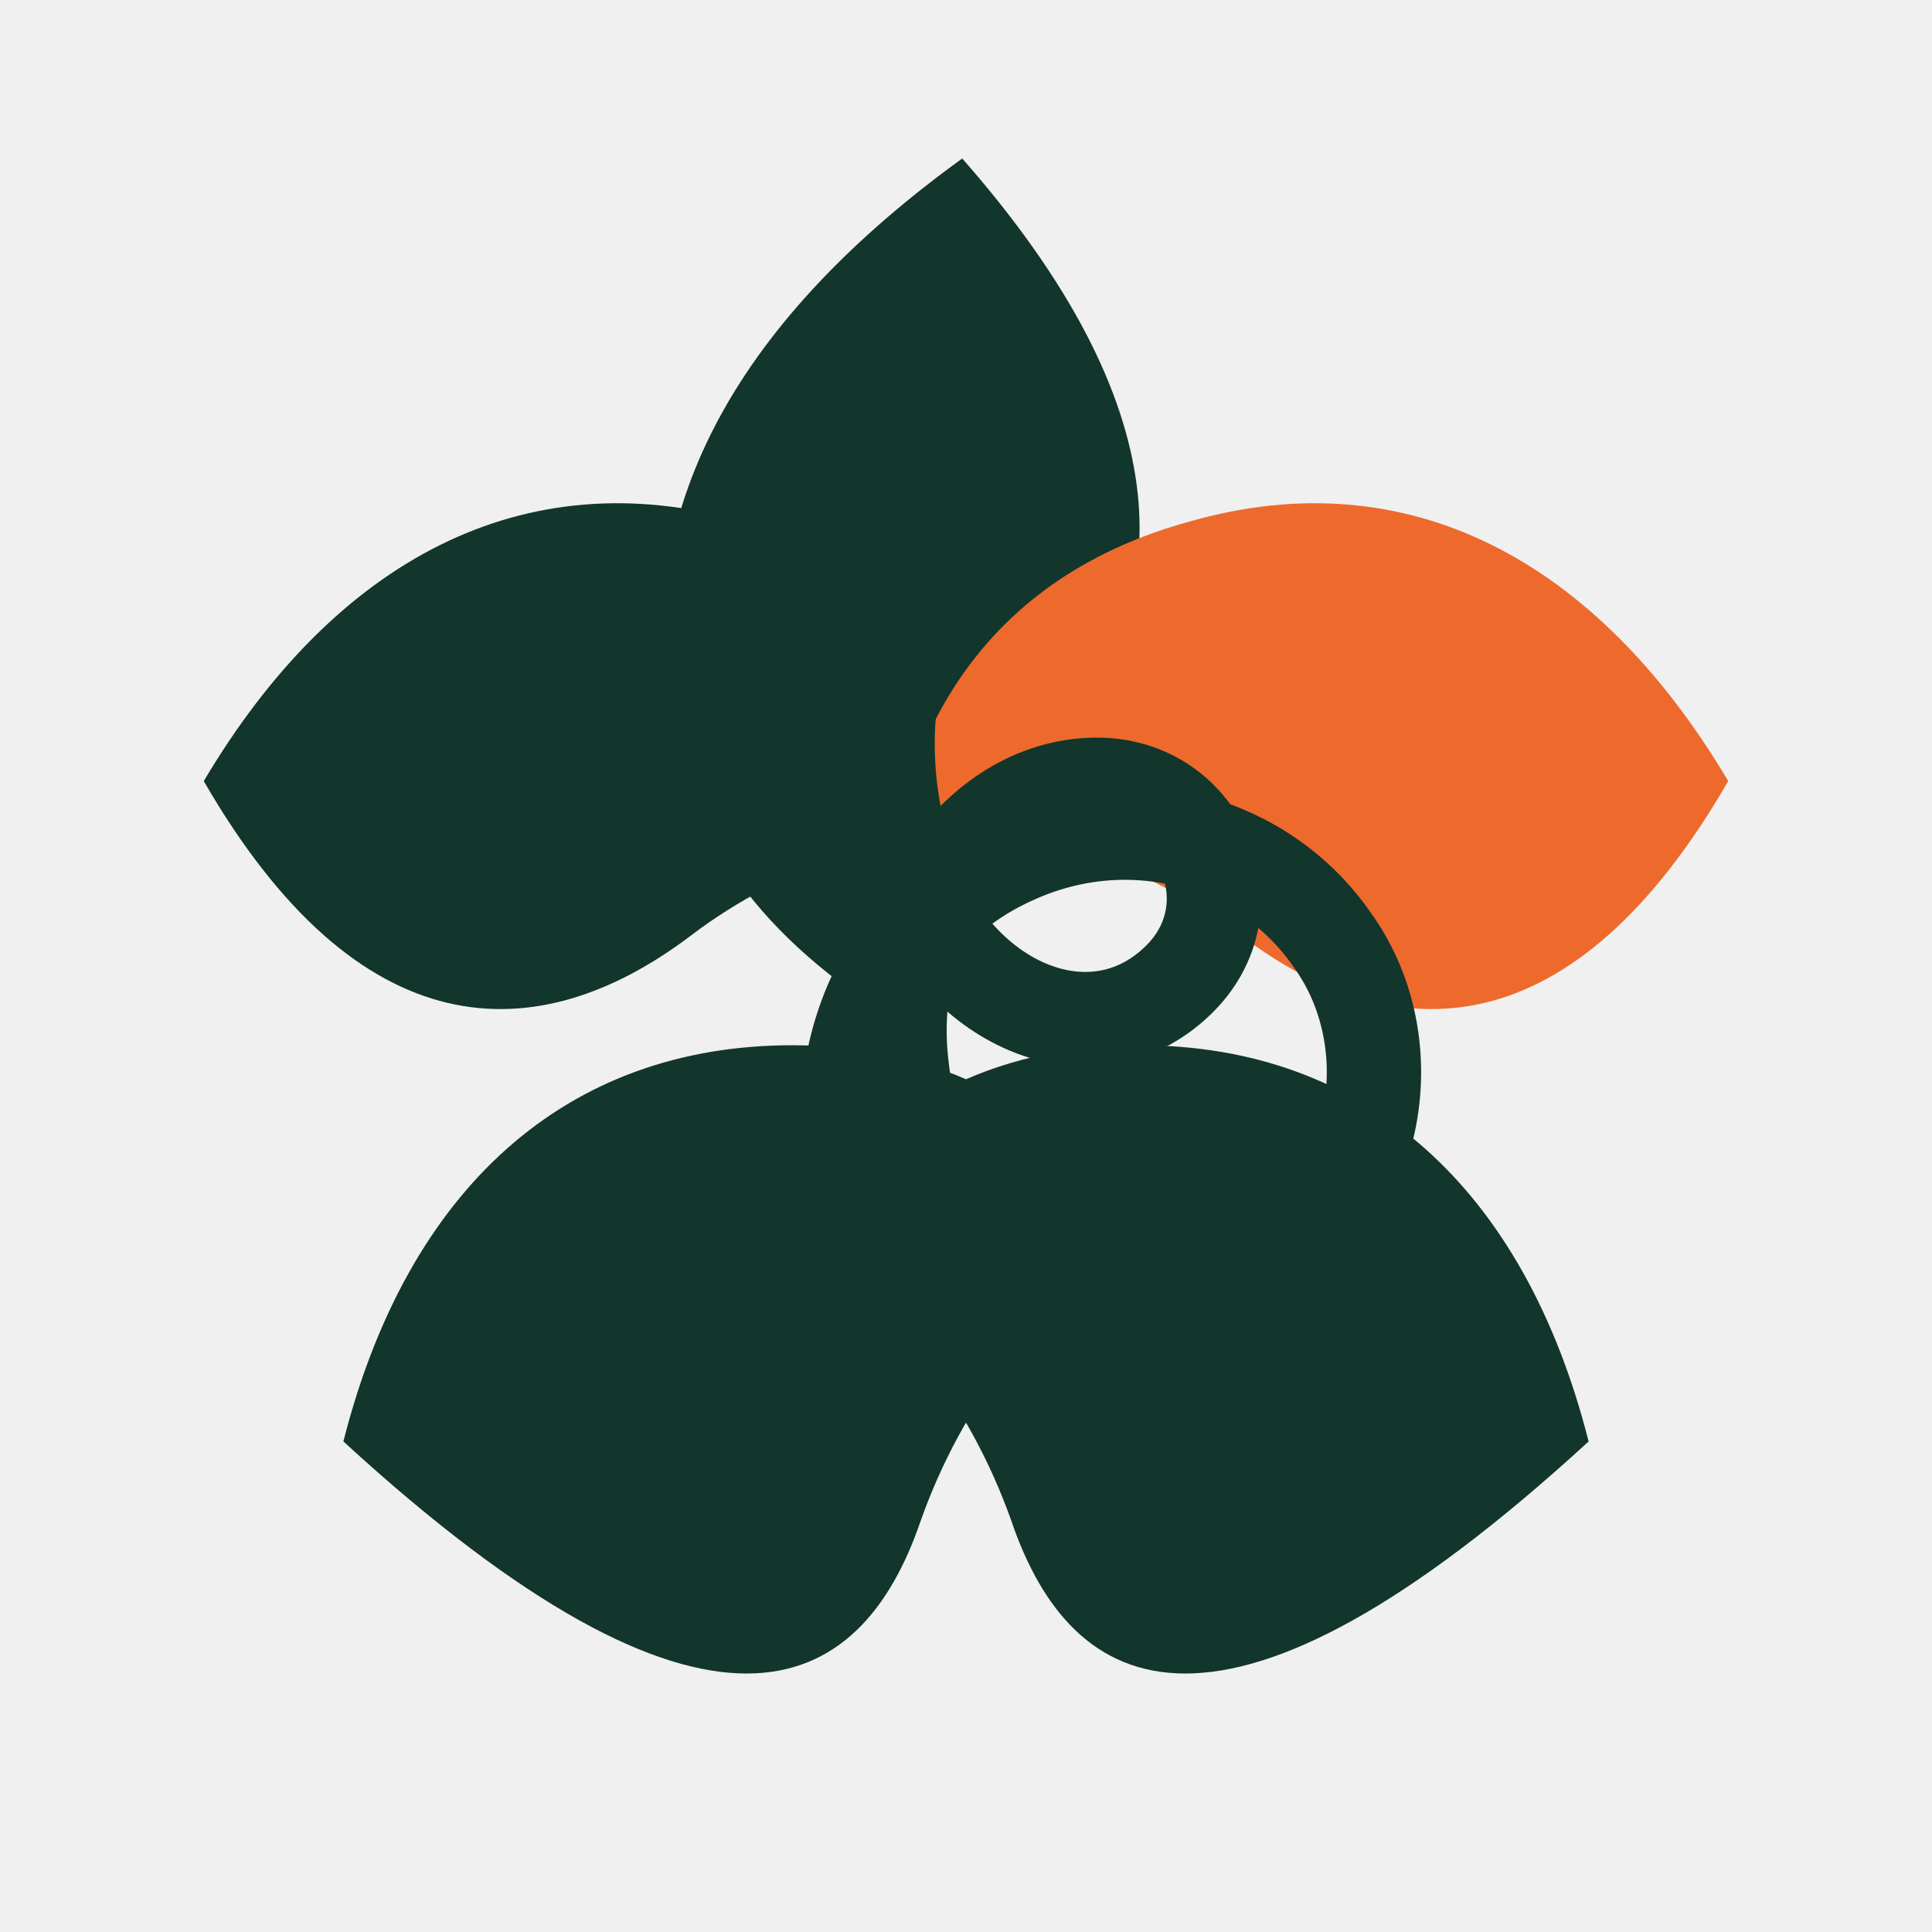
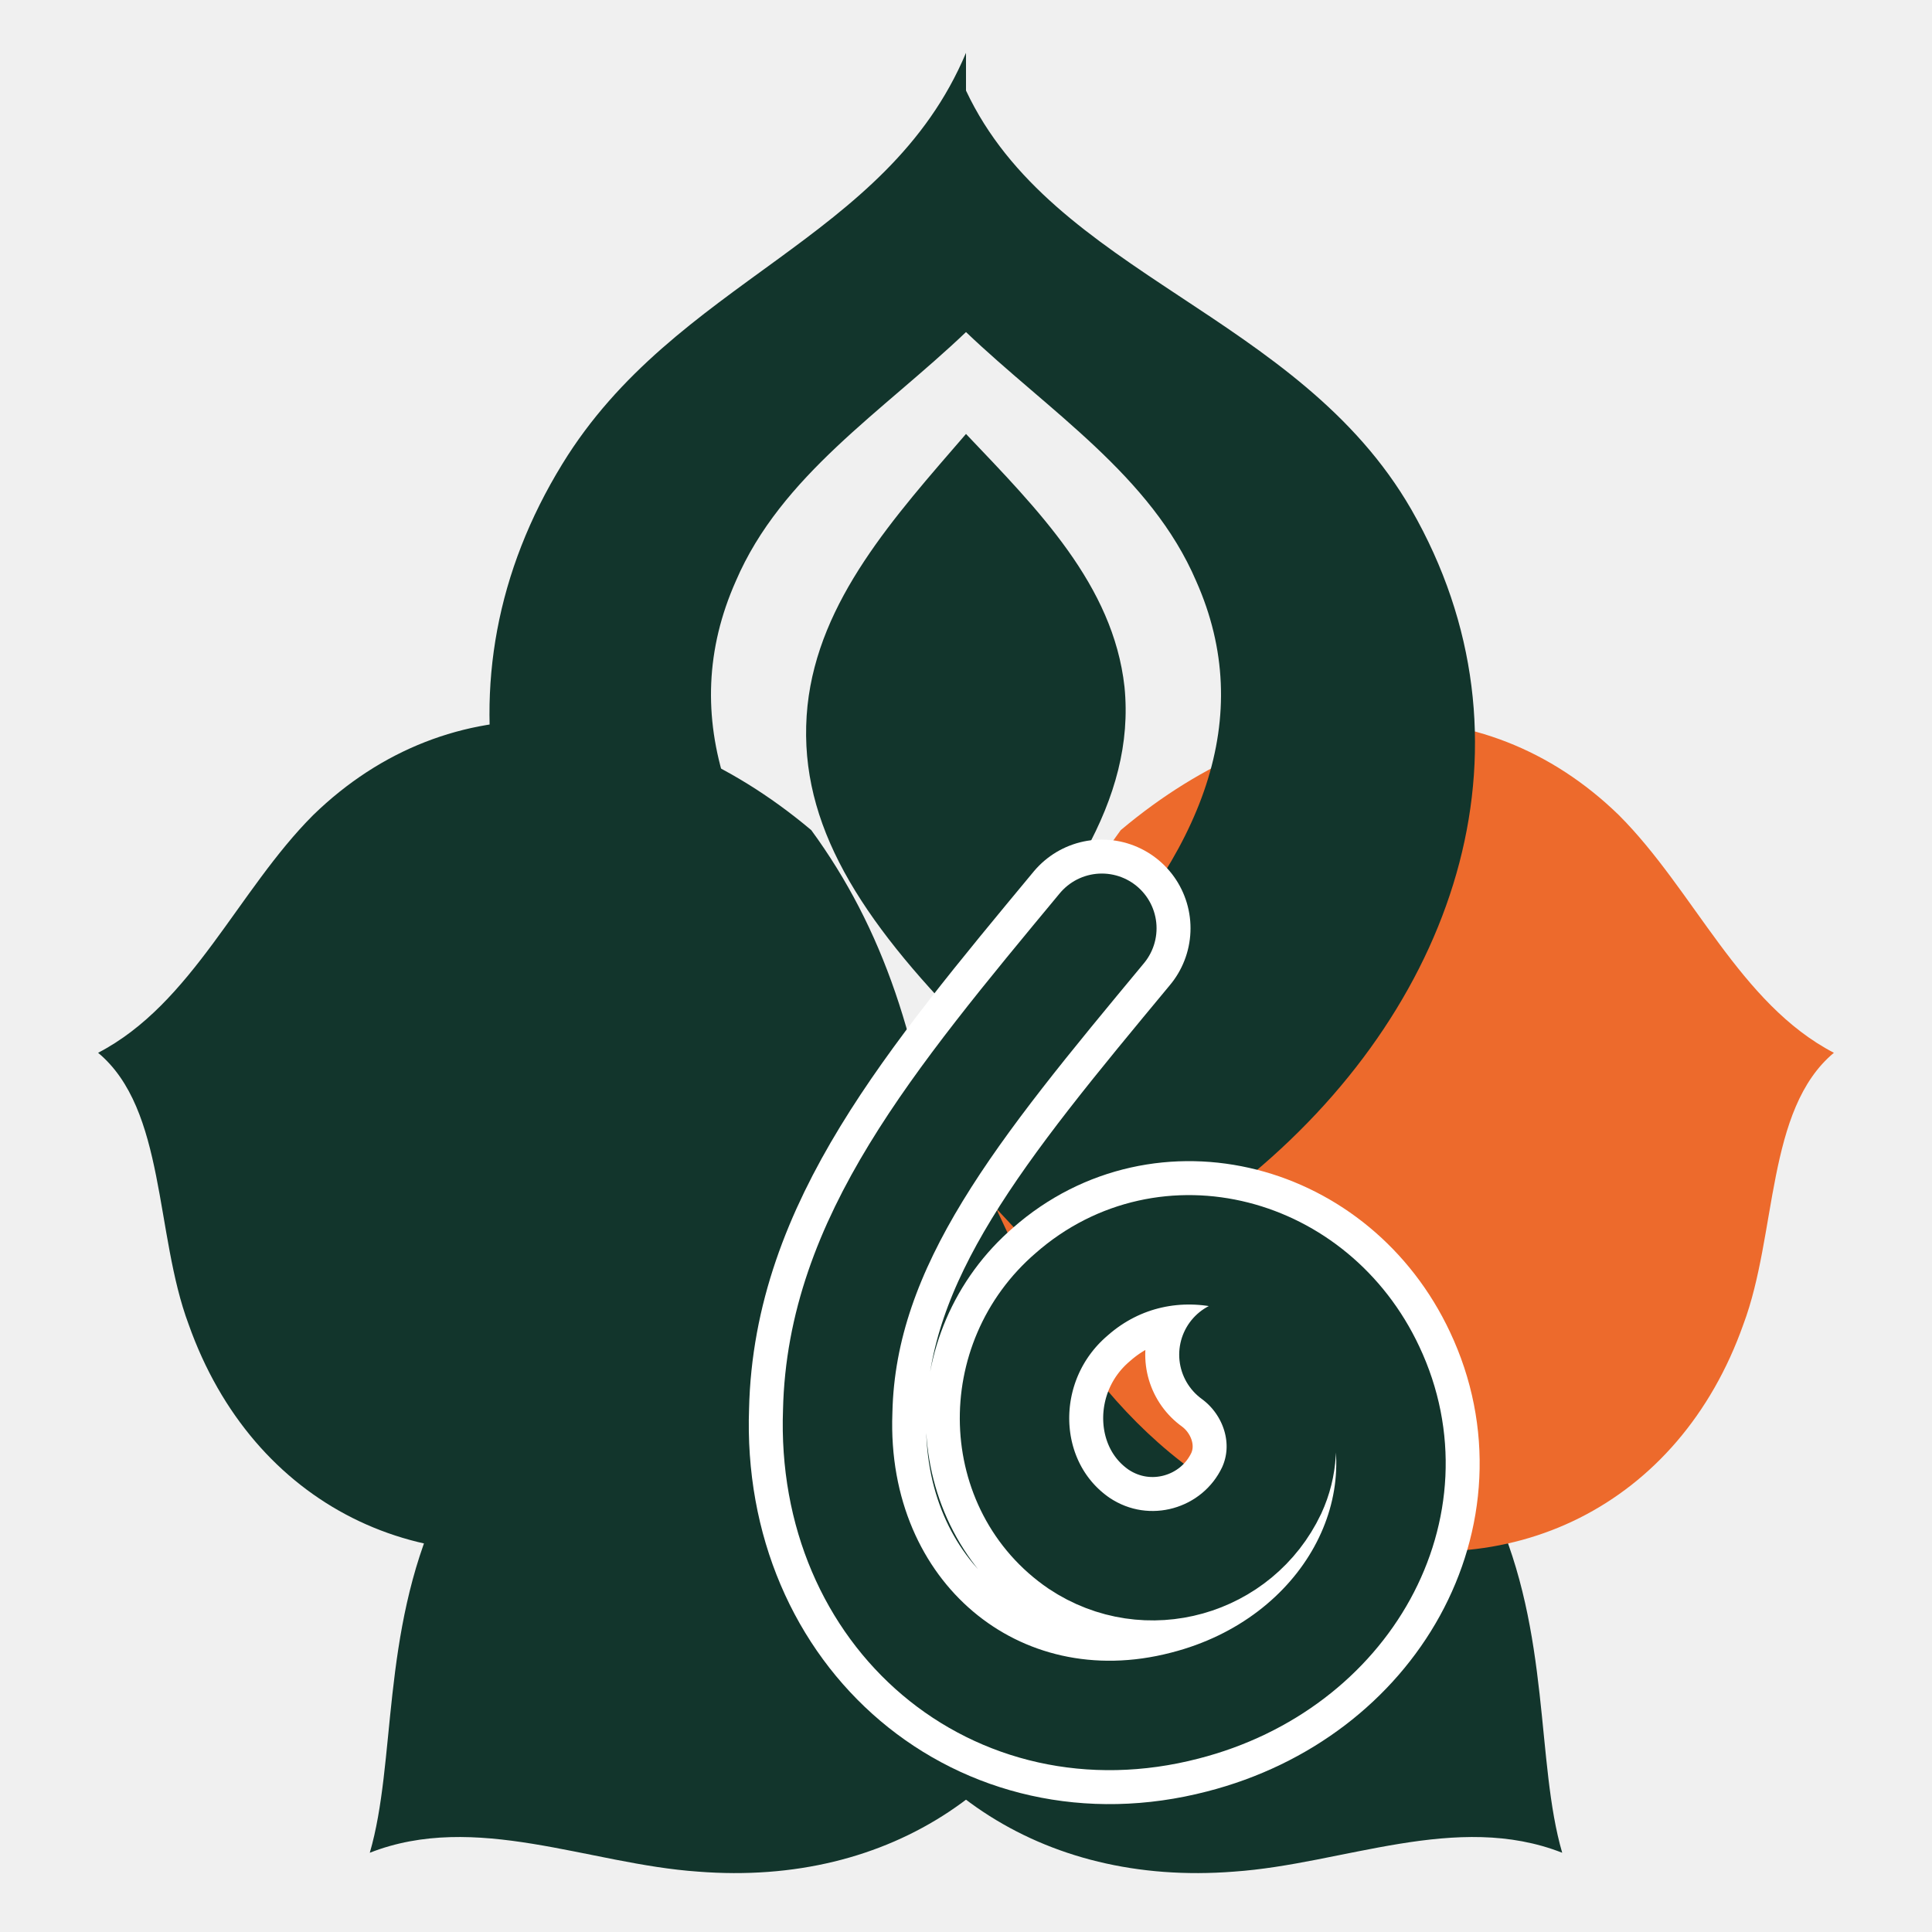
<svg xmlns="http://www.w3.org/2000/svg" viewBox="0 0 512 512" role="img" aria-labelledby="title desc">
  <g fill="#12352c">
-     <path d="M255 42c-58 42-87 91-78 147 7 39 31 65 68 86 7-34 20-61 38-83 28-35 30-84-28-150Z" />
-     <path d="M54 207c35-59 85-85 142-69 41 11 68 38 78 80-35 1-66 11-91 30-41 31-88 30-129-41Z" />
-     <path d="M91 382c17-67 59-105 119-105 39 0 70 16 93 49-28 20-48 46-59 77-16 47-56 68-153-21Z" />
-     <path d="M421 382c-17-67-59-105-119-105-39 0-70 16-93 49 28 20 48 46 59 77 16 47 56 68 153-21Z" />
+     <path d="M215 220C171 183 119 181 83 216c-20 20-32 50-57 63 18 15 15 48 24 72 17 48 62 70 110 56 43-12 70-46 89-89-5-42-15-72-34-98Z" />
+     <path d="M220 334c-48 5-86 27-104 66-15 33-11 67-18 91 28-11 58 3 87 5 51 4 91-23 106-70 13-41 2-78-20-111-18 9-34 15-51 19Z" />
+     <path d="M292 334c48 5 86 27 104 66 15 33 11 67 18 91-28-11-58 3-87 5-51 4-91-23-106-70-13-41-2-78 20-111 18 9 34 15 51 19Z" />
  </g>
-   <path fill="#ed6a2c" d="M458 207c-35-59-85-85-142-69-41 11-68 38-78 80 35 1 66 11 91 30 41 31 88 30 129-41Z" />
-   <path d="M267 118c-30 37-39 75-26 113 12 35 48 51 71 29 20-19 7-51-20-52-32-1-58 35-53 75 5 46 47 75 89 57 37-16 46-62 25-91-18-26-53-36-84-22-34 15-51 53-42 89 8 34 36 55 67 66" fill="none" stroke="#12352c" stroke-width="25" stroke-linecap="round" stroke-linejoin="round" />
+   <path fill="#ed6a2c" d="M297 220c44-37 96-39 132-4 20 20 32 50 57 63-18 15-15 48-24 72-17 48-62 70-110 56-43-12-70-46-89-89 5-42 15-72 34-98Z" />
+   <path fill="#12352c" fill-rule="evenodd" d="M256 24c23 49 88 59 118 111 35 61 13 130-42 176l-43 36-43-46 38-39c35-36 49-72 33-108-12-28-39-45-61-66-22 21-49 38-61 66-16 36-2 72 33 108l20 21-41 44-27-28c-52-54-66-119-31-176 30-49 86-59 107-109Zm0 91c-19 22-39 44-42 72-3 29 12 54 40 83 28-31 47-58 44-88-3-27-23-47-42-67Z" />
+   <path d="M292 246c-39 47-69 83-70 128-2 54 42 91 92 78 43-11 66-53 49-89-15-32-54-42-79-20-21 18-20 51 2 66 18 12 42 5 51-14 6-13 1-28-10-36" fill="none" stroke="#fff" stroke-width="47" stroke-linecap="round" stroke-linejoin="round" />
+   <path d="M292 246c-39 47-69 83-70 128-2 54 42 91 92 78 43-11 66-53 49-89-15-32-54-42-79-20-21 18-20 51 2 66 18 12 42 5 51-14 6-13 1-28-10-36" fill="none" stroke="#12352c" stroke-width="29" stroke-linecap="round" stroke-linejoin="round" />
</svg>
